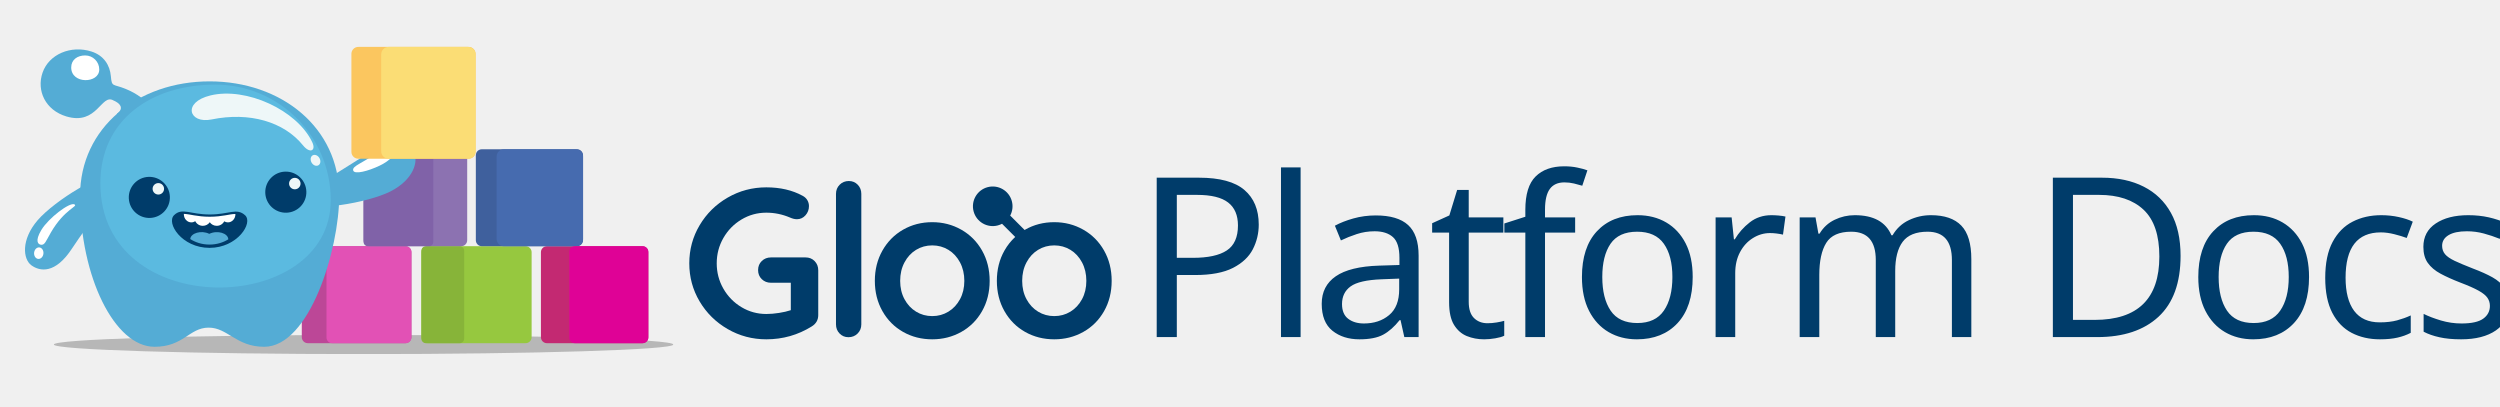
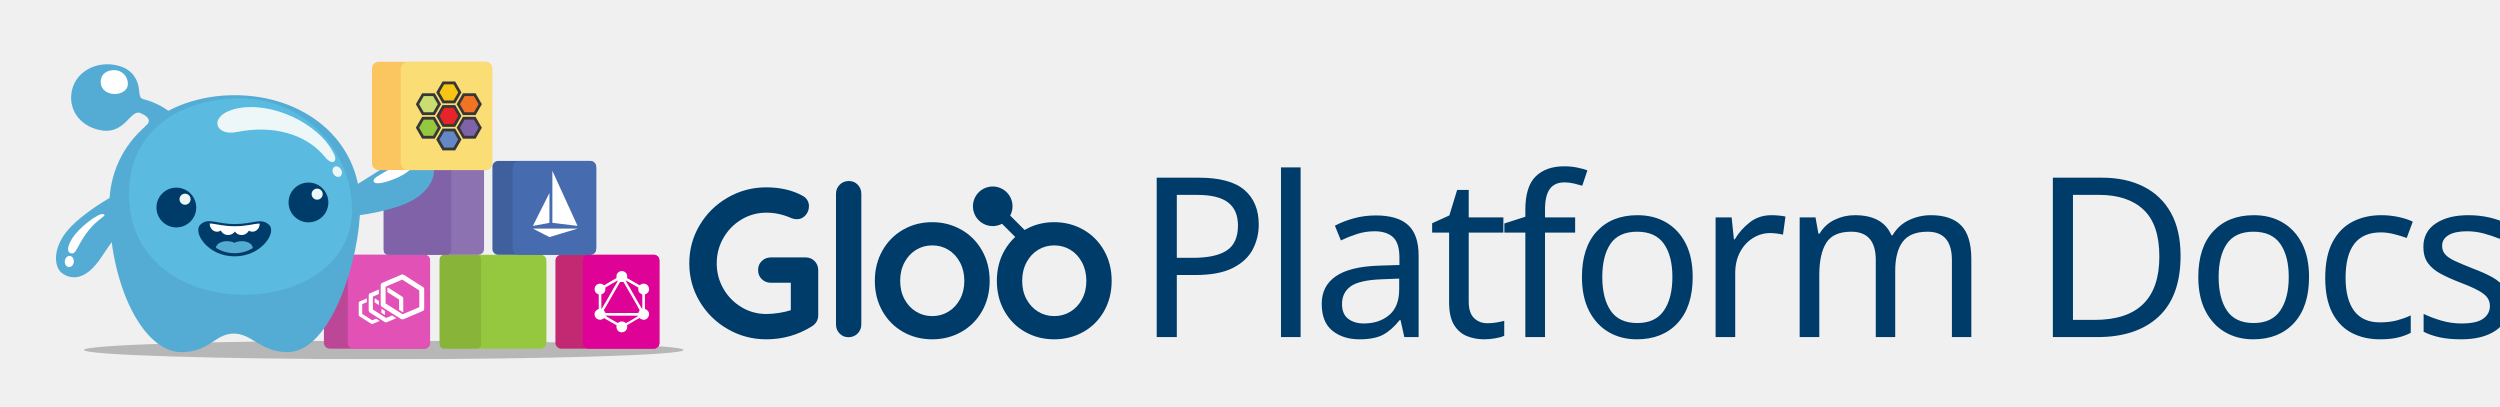
<svg xmlns="http://www.w3.org/2000/svg" version="1.1" id="svg856" xml:space="preserve" width="1075" height="175" viewBox="0 0 1075 175">
  <defs id="defs860">
    <rect x="97.859" y="261.774" width="1140.061" height="239.755" id="rect17518" />
    <clipPath clipPathUnits="userSpaceOnUse" id="clipPath870">
      <path d="M 0,1000 H 1000 V 0 H 0 Z" id="path868" />
    </clipPath>
    <clipPath clipPathUnits="userSpaceOnUse" id="clipPath926">
      <path d="m 340.982,334.92 h 333.55 v -10.287 h -333.55 z" id="path924" />
    </clipPath>
    <clipPath clipPathUnits="userSpaceOnUse" id="clipPath1102">
      <path d="m 208.182,657.107 h 199.811 v -6.162 H 208.182 Z" id="path1100" />
    </clipPath>
+     <clipPath clipPathUnits="userSpaceOnUse" id="clipPath1074">
+       <path d="m 203.515,288.475 h 193.427 v -5.966 H 203.515 Z" id="path1072" />
+     </clipPath>
  </defs>
  <g id="g862" transform="matrix(1.333333,0,0,-1.333333,0,1333.333)">
-     <g id="g18559" transform="translate(-89.90825,214.6789)">
-       <g id="g1048" transform="translate(349.7086,702.3022)">
-         <path d="m 0,0 h -11.164 c -1.18,0 -2.167,-0.386 -2.961,-1.157 -0.794,-0.772 -1.191,-1.747 -1.191,-2.927 0,-1.181 0.397,-2.156 1.191,-2.927 0.794,-0.772 1.781,-1.157 2.961,-1.157 h 6.399 v -8.849 c -1.089,-0.364 -2.36,-0.658 -3.812,-0.885 -1.453,-0.228 -2.814,-0.34 -4.084,-0.34 -2.905,0 -5.582,0.737 -8.032,2.212 -2.451,1.474 -4.39,3.46 -5.82,5.956 -1.429,2.495 -2.144,5.218 -2.144,8.168 0,2.949 0.715,5.672 2.144,8.168 1.43,2.496 3.369,4.481 5.82,5.956 2.45,1.474 5.127,2.213 8.032,2.213 2.631,0 5.173,-0.522 7.624,-1.566 0.816,-0.364 1.565,-0.544 2.246,-0.544 1.089,0 2.008,0.419 2.757,1.259 0.748,0.839 1.123,1.826 1.123,2.961 0,0.681 -0.17,1.315 -0.511,1.906 -0.34,0.589 -0.85,1.066 -1.531,1.429 -3.313,1.815 -7.215,2.723 -11.708,2.723 -4.493,0 -8.645,-1.101 -12.457,-3.301 -3.812,-2.202 -6.83,-5.173 -9.053,-8.917 -2.224,-3.744 -3.335,-7.84 -3.335,-12.287 0,-4.448 1.111,-8.543 3.335,-12.286 2.223,-3.744 5.241,-6.717 9.053,-8.917 3.812,-2.202 7.964,-3.302 12.457,-3.302 5.309,0 10.187,1.384 14.635,4.153 1.406,0.861 2.11,2.086 2.11,3.675 v 14.431 c 0,1.179 -0.386,2.166 -1.157,2.961 C 2.155,-0.397 1.179,0 0,0" style="fill:#003c6a;fill-opacity:1;fill-rule:evenodd;stroke:none" id="path1050" />
-       </g>
-       <g id="g1052" transform="translate(363.6671,726.9433)">
-         <path d="m 0,0 c -1.181,0 -2.167,-0.398 -2.961,-1.191 -0.794,-0.795 -1.191,-1.782 -1.191,-2.961 v -42.067 c 0,-1.18 0.385,-2.167 1.157,-2.961 0.771,-0.795 1.724,-1.191 2.859,-1.191 1.179,0 2.166,0.396 2.961,1.191 0.793,0.794 1.191,1.781 1.191,2.961 v 42.067 c 0,1.179 -0.386,2.166 -1.157,2.961 C 2.087,-0.398 1.134,0 0,0" style="fill:#003c6a;fill-opacity:1;fill-rule:evenodd;stroke:none" id="path1054" />
-       </g>
-       <g id="g1056" transform="translate(399.5103,688.8246)">
-         <path d="m 0,0 c -0.932,-1.725 -2.179,-3.063 -3.744,-4.016 -1.566,-0.953 -3.301,-1.429 -5.208,-1.429 -1.905,0 -3.641,0.476 -5.207,1.429 -1.565,0.953 -2.814,2.291 -3.743,4.016 -0.931,1.724 -1.396,3.698 -1.396,5.922 0,2.223 0.465,4.208 1.396,5.956 0.929,1.747 2.178,3.097 3.743,4.05 1.566,0.953 3.302,1.429 5.207,1.429 1.907,0 3.642,-0.476 5.208,-1.429 C -2.179,14.975 -0.932,13.625 0,11.878 0.929,10.13 1.396,8.145 1.396,5.922 1.396,3.698 0.929,1.724 0,0 m 0.408,22.429 c -2.837,1.61 -5.956,2.416 -9.36,2.416 -3.448,0 -6.58,-0.806 -9.393,-2.416 -2.814,-1.612 -5.037,-3.858 -6.671,-6.739 -1.633,-2.882 -2.45,-6.138 -2.45,-9.768 0,-3.631 0.817,-6.887 2.45,-9.768 1.634,-2.882 3.857,-5.117 6.671,-6.705 2.813,-1.589 5.945,-2.382 9.393,-2.382 3.404,0 6.523,0.793 9.36,2.382 2.835,1.588 5.071,3.823 6.705,6.705 1.633,2.881 2.45,6.137 2.45,9.768 0,3.63 -0.817,6.886 -2.45,9.768 -1.634,2.881 -3.87,5.127 -6.705,6.739" style="fill:#003c6a;fill-opacity:1;fill-rule:evenodd;stroke:none" id="path1058" />
-       </g>
-       <g id="g1060" transform="translate(438.859,688.8246)">
-         <path d="m 0,0 c -0.931,-1.725 -2.179,-3.063 -3.744,-4.016 -1.566,-0.953 -3.302,-1.429 -5.207,-1.429 -1.906,0 -3.642,0.476 -5.208,1.429 -1.566,0.953 -2.814,2.291 -3.743,4.016 -0.931,1.724 -1.396,3.698 -1.396,5.922 0,2.223 0.465,4.208 1.396,5.956 0.929,1.747 2.177,3.097 3.743,4.05 1.566,0.953 3.302,1.429 5.208,1.429 1.905,0 3.641,-0.476 5.207,-1.429 C -2.179,14.975 -0.931,13.625 0,11.878 0.929,10.13 1.396,8.145 1.396,5.922 1.396,3.698 0.929,1.724 0,0 m 0.408,22.429 c -2.837,1.61 -5.956,2.416 -9.359,2.416 -3.449,0 -6.581,-0.806 -9.394,-2.416 -0.057,-0.033 -0.111,-0.071 -0.169,-0.104 l -4.646,4.646 c 0.733,1.377 0.966,3.024 0.53,4.649 -0.912,3.405 -4.412,5.426 -7.817,4.514 -3.406,-0.913 -5.427,-4.413 -4.514,-7.818 0.912,-3.405 4.412,-5.426 7.817,-4.514 0.478,0.128 0.928,0.307 1.347,0.529 l 4.251,-4.251 c -1.355,-1.249 -2.516,-2.708 -3.47,-4.39 -1.633,-2.882 -2.45,-6.138 -2.45,-9.768 0,-3.631 0.817,-6.887 2.45,-9.768 1.634,-2.882 3.857,-5.117 6.671,-6.705 2.813,-1.589 5.945,-2.382 9.394,-2.382 3.403,0 6.522,0.793 9.359,2.382 2.835,1.588 5.071,3.823 6.705,6.705 1.633,2.881 2.45,6.137 2.45,9.768 0,3.63 -0.817,6.886 -2.45,9.768 -1.634,2.881 -3.87,5.127 -6.705,6.739" style="fill:#003c6a;fill-opacity:1;fill-rule:evenodd;stroke:none" id="path1062" />
-       </g>
-       <g id="g1096" transform="translate(-100.9174,20.18349)">
-         <g id="g1098" />
-         <g id="g1110">
-           <g clip-path="url(#clipPath1102)" opacity="0.24" id="g1108">
-             <g transform="translate(308.0874,657.1069)" id="g1106">
-               <path d="m 0,0 c 55.176,0 99.906,-1.379 99.906,-3.081 0,-1.701 -44.73,-3.081 -99.906,-3.081 -55.177,0 -99.906,1.38 -99.906,3.081 C -99.906,-1.379 -55.177,0 0,0" style="fill:#000000;fill-opacity:1;fill-rule:evenodd;stroke:none" id="path1104" />
-             </g>
-           </g>
-         </g>
-       </g>
-       <g id="g1112" transform="translate(297.068,705.9149)">
-         <path d="m 0,0 h -30.786 c -1.06,0 -1.927,-0.867 -1.927,-1.927 v -27.416 c 0,-1.06 0.867,-1.927 1.927,-1.927 H 0 c 1.06,0 1.927,0.867 1.927,1.927 V -1.927 C 1.927,-0.867 1.06,0 0,0" style="fill:#c32972;fill-opacity:1;fill-rule:evenodd;stroke:none" id="path1114" />
-       </g>
-       <g id="g1116" transform="translate(259.4298,705.9149)">
-         <path d="m 0,0 h -31.7 c -1.06,0 -1.927,-0.867 -1.927,-1.927 v -27.416 c 0,-1.06 0.867,-1.927 1.927,-1.927 H 0 c 1.06,0 1.927,0.867 1.927,1.927 V -1.927 C 1.927,-0.867 1.06,0 0,0" style="fill:#96c83f;fill-opacity:1;fill-rule:evenodd;stroke:none" id="path1118" />
-       </g>
-       <g id="g1120" transform="translate(220.6627,705.9149)">
-         <path d="m 0,0 h -31.499 c -1.06,0 -1.927,-0.867 -1.927,-1.927 v -27.416 c 0,-1.06 0.867,-1.927 1.927,-1.927 H 0 c 1.06,0 1.927,0.867 1.927,1.927 V -1.927 C 1.927,-0.867 1.06,0 0,0" style="fill:#bc4797;fill-opacity:1;fill-rule:evenodd;stroke:none" id="path1122" />
-       </g>
-       <g id="g1124" transform="translate(276.0147,737.1855)">
-         <path d="m 0,0 h -30.722 c -1.06,0 -1.927,-0.867 -1.927,-1.927 v -27.416 c 0,-1.06 0.867,-1.928 1.927,-1.928 H 0 c 1.06,0 1.927,0.868 1.927,1.928 V -1.927 C 1.927,-0.867 1.06,0 0,0" style="fill:#3f609d;fill-opacity:1;fill-rule:evenodd;stroke:none" id="path1126" />
-       </g>
-       <g id="g1128" transform="translate(220.7828,705.9149)">
-         <path d="m 0,0 h -23.767 c -0.994,0 -1.807,-0.812 -1.807,-1.807 v -27.656 c 0,-0.994 0.813,-1.807 1.807,-1.807 H 0 c 0.994,0 1.807,0.813 1.807,1.807 V -1.807 C 1.807,-0.812 0.994,0 0,0" style="fill:#e251b5;fill-opacity:1;fill-rule:evenodd;stroke:none" id="path1130" />
-       </g>
-       <g id="g1132" transform="translate(238.148,705.9149)">
-         <path d="m 0,0 h -10.89 c -0.8,0 -1.456,-0.655 -1.456,-1.456 v -28.358 c 0,-0.801 0.656,-1.456 1.456,-1.456 H 0 c 0.801,0 1.456,0.655 1.456,1.456 V -1.456 C 1.456,-0.655 0.801,0 0,0" style="fill:#87b439;fill-opacity:1;fill-rule:evenodd;stroke:none" id="path1134" />
-       </g>
-       <g id="g1136" transform="translate(275.6217,737.1855)">
-         <path d="m 0,0 h -23.224 c -1.276,0 -2.32,-1.044 -2.32,-2.32 v -26.63 c 0,-1.276 1.044,-2.321 2.32,-2.321 H 0 c 1.276,0 2.32,1.045 2.32,2.321 V -2.32 C 2.32,-1.044 1.276,0 0,0" style="fill:#466baf;fill-opacity:1;fill-rule:evenodd;stroke:none" id="path1138" />
-       </g>
-       <g id="g1140" transform="translate(238.6534,737.1855)">
-         <path d="m 0,0 h -29.571 c -1.06,0 -1.927,-0.867 -1.927,-1.927 v -27.416 c 0,-1.06 0.867,-1.928 1.927,-1.928 H 0 c 1.06,0 1.927,0.868 1.927,1.928 V -1.927 C 1.927,-0.867 1.06,0 0,0" style="fill:#8c72b1;fill-opacity:1;fill-rule:evenodd;stroke:none" id="path1142" />
-       </g>
-       <g id="g1144" transform="translate(228.2579,737.1855)">
-         <path d="m 0,0 h -19.716 c -0.763,0 -1.386,-0.624 -1.386,-1.386 v -28.498 c 0,-0.762 0.623,-1.387 1.386,-1.387 H 0 c 0.762,0 1.386,0.625 1.386,1.387 V -1.386 C 1.386,-0.624 0.762,0 0,0" style="fill:#8062a8;fill-opacity:1;fill-rule:evenodd;stroke:none" id="path1146" />
-       </g>
-       <g id="g1148" transform="translate(297.1934,705.9149)">
-         <path d="m 0,0 h -21.905 c -0.991,0 -1.802,-0.81 -1.802,-1.801 v -27.667 c 0,-0.991 0.811,-1.802 1.802,-1.802 H 0 c 0.991,0 1.802,0.811 1.802,1.802 V -1.801 C 1.802,-0.81 0.991,0 0,0" style="fill:#df0296;fill-opacity:1;fill-rule:evenodd;stroke:none" id="path1150" />
-       </g>
-       <g id="g1152" transform="translate(130.5225,756.6103)">
-         <path d="m 0,0 c 3.66,-1.522 6.044,-3.377 9,-6.456 l -4.068,-3.09 c -1.081,1.126 -8.9,0.712 -7.741,1.616 2.314,1.805 0.862,3.383 -1.23,4.252 -3.946,2.305 -5.172,-8.174 -15.196,-5.155 -6.703,2.018 -9.69,8.276 -7.64,14.154 2.05,5.878 9.115,8.908 15.782,6.769 3.999,-1.284 5.944,-4.468 6.236,-7.995 C -4.557,0.482 -4.198,1.746 0,0" style="fill:#54acd5;fill-opacity:1;fill-rule:evenodd;stroke:none" id="path1154" />
-       </g>
-       <g id="g1156" transform="translate(126.0138,727.7758)">
-         <path d="m 0,0 c 2.258,-2.869 -7.395,-14.161 -12.847,-22.543 -5.451,-8.383 -10.403,-7.452 -13.13,-5.477 -2.728,1.976 -3.408,8.258 2.047,14.581 C -18.474,-7.117 -2.257,2.87 0,0" style="fill:#54acd5;fill-opacity:1;fill-rule:evenodd;stroke:none" id="path1158" />
-       </g>
-       <g id="g1160" transform="translate(188.5748,720.2851)">
-         <path d="M 0,0 C -0.992,3.513 12.237,10.271 20.474,15.94 28.71,21.61 32.932,18.861 34.7,15.995 36.468,13.128 34.701,7.061 27.247,3.297 19.792,-0.467 0.993,-3.514 0,0" style="fill:#54acd5;fill-opacity:1;fill-rule:evenodd;stroke:none" id="path1162" />
-       </g>
-       <g id="g1164" transform="translate(139.7379,673.4818)">
-         <path d="M 0,0 C 9.396,0 11.184,6.127 17.396,6.177 23.608,6.226 26.306,0 35.37,0 c 14.653,0 24.192,31.463 24.192,48.685 0,22.064 -18.709,36.913 -41.787,36.913 -23.078,0 -41.787,-14.849 -41.787,-36.913 C -24.012,22.574 -12.862,0 0,0" style="fill:#54acd5;fill-opacity:1;fill-rule:evenodd;stroke:none" id="path1166" />
-       </g>
-       <g id="g1168" transform="translate(159.3111,758.0297)">
-         <path d="m 0,0 c 20.58,0 37.264,-16.684 37.264,-37.264 0,-37.487 -74.295,-39.388 -74.295,5.41 C -37.031,-11.274 -20.581,0 0,0" style="fill:#5bbae0;fill-opacity:1;fill-rule:evenodd;stroke:none" id="path1170" />
-       </g>
-       <g id="g1172" transform="translate(203.8043,730.3749)">
-         <path d="M 0,0 C -0.357,1.475 3.204,2.352 6.977,5.325 10.75,8.297 13.239,8.387 13.596,6.912 13.954,5.437 12.037,3.191 8.507,1.508 4.977,-0.174 0.357,-1.474 0,0" style="fill:#ffffff;fill-opacity:1;fill-rule:evenodd;stroke:none" id="path1174" />
-       </g>
-       <g id="g1176" transform="translate(113.8883,719.4184)">
-         <path d="m 0,0 c 1.397,-0.664 -3.148,-1.438 -7.586,-9.1 -1.584,-2.735 -1.964,-4.245 -3.354,-3.898 -0.597,0.149 -1.964,0.974 0.315,4.762 C -8.347,-4.449 -1.546,0.734 0,0 m -10.788,-14.055 c 0.745,-0.429 1.038,-1.533 0.658,-2.466 -0.381,-0.932 -1.293,-1.339 -2.037,-0.91 -0.744,0.43 -1.038,1.534 -0.657,2.466 0.381,0.932 1.293,1.34 2.036,0.91" style="fill:#ffffff;fill-opacity:1;fill-rule:evenodd;stroke:none" id="path1178" />
-       </g>
-       <g id="g1180" transform="translate(157.5396,716.1518)">
-         <path d="m 0,0 c 6.319,0 8.645,2.221 11.388,-0.229 2.743,-2.45 -2.459,-10.537 -11.443,-10.537 -8.985,0 -14.029,8.003 -11.443,10.537 C -8.912,2.305 -6.32,0 0,0" style="fill:#003c6a;fill-opacity:1;fill-rule:evenodd;stroke:none" id="path1182" />
-       </g>
-       <g id="g1184" transform="translate(163.5367,708.1366)">
-         <path d="m 0,0 c -1.625,-1.002 -3.684,-1.691 -6.067,-1.691 -2.467,0 -4.573,0.73 -6.208,1.782 0.138,1.917 3.567,2.949 6.135,1.68 C -3.445,3.04 -0.057,1.959 0,0" style="fill:#54acd5;fill-opacity:1;fill-rule:evenodd;stroke:none" id="path1186" />
-       </g>
-       <g id="g1188" transform="translate(157.5372,715.4232)">
-         <path d="M 0,0 C 4.138,0 6.416,0.894 8.288,0.891 8.289,0.859 8.29,0.827 8.29,0.794 8.29,-0.649 7.207,-1.82 5.87,-1.82 c -0.433,0 -0.838,0.123 -1.189,0.338 -0.442,-0.859 -1.357,-1.449 -2.415,-1.449 -0.934,0 -1.757,0.461 -2.241,1.16 -0.484,-0.699 -1.307,-1.16 -2.241,-1.16 -1.077,0 -2.006,0.612 -2.438,1.496 -0.368,-0.244 -0.802,-0.385 -1.265,-0.385 -1.336,0 -2.419,1.171 -2.419,2.614 0,0.042 10e-4,0.084 0.003,0.126 C -6.464,0.88 -4.138,0 0,0" style="fill:#ffffff;fill-opacity:1;fill-rule:evenodd;stroke:none" id="path1190" />
-       </g>
-       <g id="g1192" transform="translate(158.1275,746.7948)">
-         <path d="m 0,0 c -7.28,-1.492 -9.543,5.531 -0.337,7.753 11.532,2.784 27.904,-4.733 32.816,-15.084 1.308,-2.756 -0.738,-3.79 -2.97,-1.027 C 23.327,-0.71 12.214,2.503 0,0 m 33.002,-11.438 c 0.815,0.139 1.714,-0.53 2.008,-1.492 0.294,-0.962 -0.129,-1.854 -0.944,-1.993 -0.814,-0.138 -1.712,0.529 -2.007,1.492 -0.293,0.962 0.129,1.854 0.943,1.993" style="fill:#eef7f8;fill-opacity:1;fill-rule:evenodd;stroke:none" id="path1194" />
-       </g>
-       <g id="g1196" transform="translate(181.8292,729.9706)">
-         <path d="m 0,0 c 3.658,0.141 6.737,-2.711 6.877,-6.369 0.141,-3.657 -2.71,-6.736 -6.369,-6.877 -3.657,-0.14 -6.736,2.711 -6.877,6.369 C -6.509,-3.219 -3.658,-0.14 0,0" style="fill:#003c6a;fill-opacity:1;fill-rule:evenodd;stroke:none" id="path1198" />
-       </g>
-       <g id="g1200" transform="translate(184.9127,727.9638)">
-         <path d="m 0,0 c 1.02,0.039 1.879,-0.756 1.918,-1.776 0.04,-1.021 -0.756,-1.88 -1.776,-1.919 -1.02,-0.039 -1.879,0.756 -1.918,1.777 C -1.816,-0.898 -1.021,-0.039 0,0" style="fill:#eef7f8;fill-opacity:1;fill-rule:evenodd;stroke:none" id="path1202" />
-       </g>
-       <g id="g1204" transform="translate(137.816,728.2816)">
-         <path d="m 0,0 c 3.658,0.141 6.737,-2.711 6.877,-6.369 0.14,-3.657 -2.711,-6.736 -6.369,-6.877 -3.658,-0.14 -6.737,2.711 -6.877,6.369 C -6.509,-3.219 -3.658,-0.14 0,0" style="fill:#003c6a;fill-opacity:1;fill-rule:evenodd;stroke:none" id="path1206" />
-       </g>
-       <g id="g1208" transform="translate(140.899,726.2743)">
-         <path d="m 0,0 c 1.021,0.039 1.879,-0.756 1.918,-1.776 0.04,-1.02 -0.756,-1.879 -1.776,-1.918 -1.02,-0.04 -1.879,0.756 -1.918,1.776 C -1.815,-0.898 -1.02,-0.039 0,0" style="fill:#eef7f8;fill-opacity:1;fill-rule:evenodd;stroke:none" id="path1210" />
-       </g>
-       <g id="g1212" transform="translate(117.3819,767.4428)">
-         <path d="M 0,0 C 2.507,0 4.539,-2.032 4.539,-4.539 4.539,-9.105 -4.51,-9.336 -4.51,-3.88 -4.51,-1.374 -2.506,0 0,0" style="fill:#ffffff;fill-opacity:1;fill-rule:evenodd;stroke:none" id="path1214" />
-       </g>
-       <g id="g1216" transform="translate(205.4615,770.1967)">
-         <path d="m 0,0 h 35.604 c 1.223,0 2.223,-1 2.223,-2.223 v -31.62 c 0,-1.223 -1,-2.223 -2.223,-2.223 H 0 c -1.223,0 -2.223,1 -2.223,2.223 v 31.62 C -2.223,-1 -1.223,0 0,0" style="fill:#fbc65f;fill-opacity:1;fill-rule:evenodd;stroke:none" id="path1218" />
-       </g>
-       <g id="g1220" transform="translate(215.2428,770.1967)">
-         <path d="m 0,0 h 25.646 c 1.32,0 2.399,-1.08 2.399,-2.399 v -31.268 c 0,-1.32 -1.079,-2.399 -2.399,-2.399 H 0 c -1.32,0 -2.399,1.079 -2.399,2.399 V -2.399 C -2.399,-1.08 -1.32,0 0,0" style="fill:#fbdd75;fill-opacity:1;fill-rule:evenodd;stroke:none" id="path1222" />
-       </g>
+     <g id="g1048" transform="translate(259.8003,916.9811)">
+       <path d="m 0,0 h -11.164 c -1.18,0 -2.167,-0.386 -2.961,-1.157 -0.794,-0.772 -1.191,-1.747 -1.191,-2.927 0,-1.181 0.397,-2.156 1.191,-2.927 0.794,-0.772 1.781,-1.157 2.961,-1.157 h 6.399 v -8.849 c -1.089,-0.364 -2.36,-0.658 -3.812,-0.885 -1.453,-0.228 -2.814,-0.34 -4.084,-0.34 -2.905,0 -5.582,0.737 -8.032,2.212 -2.451,1.474 -4.39,3.46 -5.82,5.956 -1.429,2.495 -2.144,5.218 -2.144,8.168 0,2.949 0.715,5.672 2.144,8.168 1.43,2.496 3.369,4.481 5.82,5.956 2.45,1.474 5.127,2.213 8.032,2.213 2.631,0 5.173,-0.522 7.624,-1.566 0.816,-0.364 1.565,-0.544 2.246,-0.544 1.089,0 2.008,0.419 2.757,1.259 0.748,0.839 1.123,1.826 1.123,2.961 0,0.681 -0.17,1.315 -0.511,1.906 -0.34,0.589 -0.85,1.066 -1.531,1.429 -3.313,1.815 -7.215,2.723 -11.708,2.723 -4.493,0 -8.645,-1.101 -12.457,-3.301 -3.812,-2.202 -6.83,-5.173 -9.053,-8.917 -2.224,-3.744 -3.335,-7.84 -3.335,-12.287 0,-4.448 1.111,-8.543 3.335,-12.286 2.223,-3.744 5.241,-6.717 9.053,-8.917 3.812,-2.202 7.964,-3.302 12.457,-3.302 5.309,0 10.187,1.384 14.635,4.153 1.406,0.861 2.11,2.086 2.11,3.675 v 14.431 c 0,1.179 -0.386,2.166 -1.157,2.961 C 2.155,-0.397 1.179,0 0,0" style="fill:#003c6a;fill-opacity:1;fill-rule:evenodd;stroke:none" id="path1050" />
+     </g>
+     <g id="g1052" transform="translate(273.7588,941.6222)">
+       <path d="m 0,0 c -1.181,0 -2.167,-0.398 -2.961,-1.191 -0.794,-0.795 -1.191,-1.782 -1.191,-2.961 v -42.067 c 0,-1.18 0.385,-2.167 1.157,-2.961 0.771,-0.795 1.724,-1.191 2.859,-1.191 1.179,0 2.166,0.396 2.961,1.191 0.793,0.794 1.191,1.781 1.191,2.961 v 42.067 c 0,1.179 -0.386,2.166 -1.157,2.961 C 2.087,-0.398 1.134,0 0,0" style="fill:#003c6a;fill-opacity:1;fill-rule:evenodd;stroke:none" id="path1054" />
+     </g>
+     <g id="g1056" transform="translate(309.602,903.5035)">
+       <path d="m 0,0 c -0.932,-1.725 -2.179,-3.063 -3.744,-4.016 -1.566,-0.953 -3.301,-1.429 -5.208,-1.429 -1.905,0 -3.641,0.476 -5.207,1.429 -1.565,0.953 -2.814,2.291 -3.743,4.016 -0.931,1.724 -1.396,3.698 -1.396,5.922 0,2.223 0.465,4.208 1.396,5.956 0.929,1.747 2.178,3.097 3.743,4.05 1.566,0.953 3.302,1.429 5.207,1.429 1.907,0 3.642,-0.476 5.208,-1.429 C -2.179,14.975 -0.932,13.625 0,11.878 0.929,10.13 1.396,8.145 1.396,5.922 1.396,3.698 0.929,1.724 0,0 m 0.408,22.429 c -2.837,1.61 -5.956,2.416 -9.36,2.416 -3.448,0 -6.58,-0.806 -9.393,-2.416 -2.814,-1.612 -5.037,-3.858 -6.671,-6.739 -1.633,-2.882 -2.45,-6.138 -2.45,-9.768 0,-3.631 0.817,-6.887 2.45,-9.768 1.634,-2.882 3.857,-5.117 6.671,-6.705 2.813,-1.589 5.945,-2.382 9.393,-2.382 3.404,0 6.523,0.793 9.36,2.382 2.835,1.588 5.071,3.823 6.705,6.705 1.633,2.881 2.45,6.137 2.45,9.768 0,3.63 -0.817,6.886 -2.45,9.768 -1.634,2.881 -3.87,5.127 -6.705,6.739" style="fill:#003c6a;fill-opacity:1;fill-rule:evenodd;stroke:none" id="path1058" />
+     </g>
+     <g id="g1060" transform="translate(348.9507,903.5035)">
+       <path d="m 0,0 c -0.931,-1.725 -2.179,-3.063 -3.744,-4.016 -1.566,-0.953 -3.302,-1.429 -5.207,-1.429 -1.906,0 -3.642,0.476 -5.208,1.429 -1.566,0.953 -2.814,2.291 -3.743,4.016 -0.931,1.724 -1.396,3.698 -1.396,5.922 0,2.223 0.465,4.208 1.396,5.956 0.929,1.747 2.177,3.097 3.743,4.05 1.566,0.953 3.302,1.429 5.208,1.429 1.905,0 3.641,-0.476 5.207,-1.429 C -2.179,14.975 -0.931,13.625 0,11.878 0.929,10.13 1.396,8.145 1.396,5.922 1.396,3.698 0.929,1.724 0,0 m 0.408,22.429 c -2.837,1.61 -5.956,2.416 -9.359,2.416 -3.449,0 -6.581,-0.806 -9.394,-2.416 -0.057,-0.033 -0.111,-0.071 -0.169,-0.104 l -4.646,4.646 c 0.733,1.377 0.966,3.024 0.53,4.649 -0.912,3.405 -4.412,5.426 -7.817,4.514 -3.406,-0.913 -5.427,-4.413 -4.514,-7.818 0.912,-3.405 4.412,-5.426 7.817,-4.514 0.478,0.128 0.928,0.307 1.347,0.529 l 4.251,-4.251 c -1.355,-1.249 -2.516,-2.708 -3.47,-4.39 -1.633,-2.882 -2.45,-6.138 -2.45,-9.768 0,-3.631 0.817,-6.887 2.45,-9.768 1.634,-2.882 3.857,-5.117 6.671,-6.705 2.813,-1.589 5.945,-2.382 9.394,-2.382 3.403,0 6.522,0.793 9.359,2.382 2.835,1.588 5.071,3.823 6.705,6.705 1.633,2.881 2.45,6.137 2.45,9.768 0,3.63 -0.817,6.886 -2.45,9.768 -1.634,2.881 -3.87,5.127 -6.705,6.739" style="fill:#003c6a;fill-opacity:1;fill-rule:evenodd;stroke:none" id="path1062" />
    </g>
    <text xml:space="preserve" style="font-style:normal;font-weight:normal;font-size:72px;line-height:1.25;font-family:sans-serif;letter-spacing:-2.625px;fill:#003c6a;fill-opacity:1;stroke:none;stroke-width:0.75" x="366.055" y="-891.291" id="text1592" transform="scale(1,-1)">
      <tspan id="tspan1590" style="font-style:normal;font-variant:normal;font-weight:normal;font-stretch:normal;font-size:72px;font-family:Quicksand;-inkscape-font-specification:Quicksand;fill:#003c6a;fill-opacity:1;stroke-width:0.75" x="366.055" y="-891.291">Platform Docs</tspan>
    </text>
    <text xml:space="preserve" transform="matrix(0.75,0,0,-0.75,0,1000)" id="text17516" style="font-style:normal;font-weight:normal;font-size:40px;line-height:1.25;font-family:sans-serif;white-space:pre;shape-inside:url(#rect17518);fill:#000000;fill-opacity:1;stroke:none" />
+     <g id="g1068" transform="translate(-176.4636,601.65)">
+       <g id="g1070" />
+       <g id="g1082">
+         <g clip-path="url(#clipPath1074)" opacity="0.24" id="g1080">
+           <g transform="translate(300.228,288.4746)" id="g1078">
+             <path d="m 0,0 c 53.414,0 96.714,-1.336 96.714,-2.983 0,-1.647 -43.3,-2.983 -96.714,-2.983 -53.414,0 -96.713,1.336 -96.713,2.983 C -96.713,-1.336 -53.414,0 0,0" style="fill:#000000;fill-opacity:1;fill-rule:evenodd;stroke:none" id="path1076" />
+           </g>
+         </g>
+       </g>
+     </g>
+     <g id="g1084" transform="translate(210.7893,917.8337)">
+       <path d="m 0,0 h -29.802 c -1.026,0 -1.865,-0.839 -1.865,-1.865 v -26.539 c 0,-1.027 0.839,-1.867 1.865,-1.867 H 0 c 1.027,0 1.866,0.84 1.866,1.867 V -1.865 C 1.866,-0.839 1.027,0 0,0" style="fill:#c32972;fill-opacity:1;fill-rule:evenodd;stroke:none" id="path1086" />
+     </g>
+     <g id="g1088" transform="translate(174.3543,917.8337)">
+       <path d="m 0,0 h -30.687 c -1.026,0 -1.866,-0.839 -1.866,-1.865 v -26.539 c 0,-1.027 0.84,-1.867 1.866,-1.867 H 0 c 1.026,0 1.865,0.84 1.865,1.867 V -1.865 C 1.865,-0.839 1.026,0 0,0" style="fill:#96c83f;fill-opacity:1;fill-rule:evenodd;stroke:none" id="path1090" />
+     </g>
+     <g id="g1092" transform="translate(136.826,917.8337)">
+       <path d="m 0,0 h -30.492 c -1.027,0 -1.866,-0.839 -1.866,-1.865 v -26.539 c 0,-1.027 0.839,-1.867 1.866,-1.867 H 0 c 1.026,0 1.866,0.84 1.866,1.867 V -1.865 C 1.866,-0.839 1.026,0 0,0" style="fill:#bc4797;fill-opacity:1;fill-rule:evenodd;stroke:none" id="path1094" />
+     </g>
+     <g id="g1096" transform="translate(190.4094,948.1051)">
+       <path d="m 0,0 h -29.74 c -1.027,0 -1.866,-0.84 -1.866,-1.865 v -26.54 c 0,-1.027 0.839,-1.866 1.866,-1.866 H 0 c 1.026,0 1.866,0.839 1.866,1.866 v 26.54 C 1.866,-0.84 1.026,0 0,0" style="fill:#3f609d;fill-opacity:1;fill-rule:evenodd;stroke:none" id="path1098" />
+     </g>
+     <g id="g1100" transform="translate(136.9426,917.8337)">
+       <path d="m 0,0 h -23.008 c -0.963,0 -1.75,-0.786 -1.75,-1.749 v -26.772 c 0,-0.962 0.787,-1.75 1.75,-1.75 H 0 c 0.962,0 1.749,0.788 1.749,1.75 V -1.749 C 1.749,-0.786 0.962,0 0,0" style="fill:#e251b5;fill-opacity:1;fill-rule:evenodd;stroke:none" id="path1102" />
+     </g>
+     <g id="g1104" transform="translate(153.7522,917.8337)">
+       <path d="m 0,0 h -10.542 c -0.775,0 -1.409,-0.634 -1.409,-1.409 v -27.452 c 0,-0.776 0.634,-1.41 1.409,-1.41 H 0 c 0.775,0 1.409,0.634 1.409,1.41 V -1.409 C 1.409,-0.634 0.775,0 0,0" style="fill:#87b439;fill-opacity:1;fill-rule:evenodd;stroke:none" id="path1106" />
+     </g>
+     <g id="g1108" transform="translate(190.0286,948.1051)">
+       <path d="m 0,0 h -22.481 c -1.236,0 -2.247,-1.011 -2.247,-2.246 v -25.778 c 0,-1.236 1.011,-2.247 2.247,-2.247 H 0 c 1.236,0 2.247,1.011 2.247,2.247 V -2.246 C 2.247,-1.011 1.236,0 0,0" style="fill:#466baf;fill-opacity:1;fill-rule:evenodd;stroke:none" id="path1110" />
+     </g>
+     <g id="g1112" transform="translate(154.242,948.1051)">
+       <path d="m 0,0 h -28.626 c -1.026,0 -1.866,-0.84 -1.866,-1.865 v -26.54 c 0,-1.027 0.84,-1.866 1.866,-1.866 H 0 c 1.026,0 1.866,0.839 1.866,1.866 v 26.54 C 1.866,-0.84 1.026,0 0,0" style="fill:#8c72b1;fill-opacity:1;fill-rule:evenodd;stroke:none" id="path1114" />
+     </g>
+     <g id="g1116" transform="translate(144.1785,948.1051)">
+       <path d="m 0,0 h -19.086 c -0.739,0 -1.342,-0.604 -1.342,-1.342 v -27.587 c 0,-0.738 0.603,-1.342 1.342,-1.342 H 0 c 0.738,0 1.342,0.604 1.342,1.342 V -1.342 C 1.342,-0.604 0.738,0 0,0" style="fill:#8062a8;fill-opacity:1;fill-rule:evenodd;stroke:none" id="path1118" />
+     </g>
+     <g id="g1120" transform="translate(210.9114,917.8337)">
+       <path d="m 0,0 h -21.205 c -0.96,0 -1.744,-0.784 -1.744,-1.743 v -26.783 c 0,-0.959 0.784,-1.745 1.744,-1.745 H 0 c 0.959,0 1.744,0.786 1.744,1.745 V -1.743 C 1.744,-0.784 0.959,0 0,0" style="fill:#df0296;fill-opacity:1;fill-rule:evenodd;stroke:none" id="path1122" />
+     </g>
+     <g id="g1124" transform="translate(49.56622,966.9089)">
+       <path d="M 0,0 C 3.543,-1.473 5.851,-3.27 8.712,-6.248 L 4.774,-9.24 c -1.046,1.089 -8.615,0.688 -7.493,1.564 2.24,1.747 0.834,3.275 -1.191,4.116 -3.82,2.232 -5.007,-7.913 -14.711,-4.991 -6.489,1.954 -9.379,8.012 -7.396,13.702 1.985,5.691 8.825,8.624 15.278,6.553 3.871,-1.243 5.754,-4.325 6.037,-7.74 C -4.412,0.468 -4.064,1.69 0,0" style="fill:#54acd5;fill-opacity:1;fill-rule:evenodd;stroke:none" id="path1126" />
+     </g>
+     <g id="g1128" transform="translate(45.20192,938.9958)">
+       <path d="m 0,0 c 2.185,-2.777 -7.159,-13.708 -12.437,-21.822 -5.277,-8.115 -10.07,-7.214 -12.71,-5.302 -2.641,1.912 -3.3,7.994 1.981,14.115 C -17.884,-6.889 -2.186,2.778 0,0" style="fill:#54acd5;fill-opacity:1;fill-rule:evenodd;stroke:none" id="path1130" />
+     </g>
+     <g id="g1132" transform="translate(105.7635,931.7447)">
+       <path d="m 0,0 c -0.96,3.401 11.846,9.942 19.819,15.431 7.973,5.489 12.06,2.827 13.772,0.052 C 35.303,12.709 33.592,6.836 26.376,3.191 19.16,-0.452 0.961,-3.401 0,0" style="fill:#54acd5;fill-opacity:1;fill-rule:evenodd;stroke:none" id="path1134" />
+     </g>
+     <g id="g1136" transform="translate(58.48712,886.4371)">
+       <path d="M 0,0 C 9.096,0 10.826,5.932 16.84,5.979 22.854,6.027 25.466,0 34.24,0 c 14.185,0 23.418,30.458 23.418,47.129 0,21.358 -18.111,35.734 -40.451,35.734 -22.341,0 -40.452,-14.376 -40.452,-35.734 C -23.245,21.853 -12.451,0 0,0" style="fill:#54acd5;fill-opacity:1;fill-rule:evenodd;stroke:none" id="path1138" />
+     </g>
+     <g id="g1140" transform="translate(77.43482,968.2829)">
+       <path d="m 0,0 c 19.923,0 36.073,-16.15 36.073,-36.073 0,-36.289 -71.921,-38.129 -71.921,5.237 C -35.848,-10.913 -19.923,0 0,0" style="fill:#5bbae0;fill-opacity:1;fill-rule:evenodd;stroke:none" id="path1142" />
+     </g>
+     <g id="g1144" transform="translate(120.5066,941.5123)">
+       <path d="m 0,0 c -0.346,1.428 3.101,2.276 6.753,5.154 3.652,2.878 6.063,2.964 6.409,1.537 C 13.507,5.264 11.652,3.089 8.234,1.46 4.817,-0.169 0.346,-1.427 0,0" style="fill:#ffffff;fill-opacity:1;fill-rule:evenodd;stroke:none" id="path1146" />
+     </g>
+     <g id="g1148" transform="translate(33.46362,930.9059)">
+       <path d="m 0,0 c 1.353,-0.643 -3.048,-1.393 -7.344,-8.81 -1.534,-2.647 -1.901,-4.108 -3.247,-3.773 -0.577,0.145 -1.901,0.943 0.305,4.61 C -8.08,-4.307 -1.498,0.711 0,0 m -10.443,-13.605 c 0.72,-0.416 1.005,-1.485 0.636,-2.387 -0.369,-0.904 -1.252,-1.298 -1.971,-0.882 -0.721,0.416 -1.005,1.484 -0.636,2.387 0.369,0.902 1.251,1.297 1.971,0.882" style="fill:#ffffff;fill-opacity:1;fill-rule:evenodd;stroke:none" id="path1150" />
+     </g>
+     <g id="g1152" transform="translate(75.72002,927.7437)">
+       <path d="m 0,0 c 6.118,0 8.368,2.15 11.024,-0.222 2.655,-2.372 -2.38,-10.2 -11.078,-10.2 -8.696,0 -13.581,7.747 -11.077,10.2 C -8.627,2.231 -6.118,0 0,0" style="fill:#003c6a;fill-opacity:1;fill-rule:evenodd;stroke:none" id="path1154" />
+     </g>
+     <g id="g1156" transform="translate(81.52572,919.9851)">
+       <path d="m 0,0 c -1.573,-0.971 -3.567,-1.638 -5.874,-1.638 -2.387,0 -4.426,0.707 -6.009,1.726 0.133,1.855 3.453,2.854 5.939,1.625 C -3.335,2.942 -0.056,1.896 0,0" style="fill:#54acd5;fill-opacity:1;fill-rule:evenodd;stroke:none" id="path1158" />
+     </g>
+     <g id="g1160" transform="translate(75.71762,927.0388)">
+       <path d="M 0,0 C 4.005,0 6.21,0.864 8.023,0.861 8.024,0.831 8.024,0.8 8.024,0.769 c 0,-1.398 -1.048,-2.532 -2.341,-2.532 -0.419,0 -0.812,0.119 -1.152,0.327 -0.428,-0.831 -1.314,-1.402 -2.337,-1.402 -0.905,0 -1.701,0.446 -2.17,1.123 -0.468,-0.677 -1.265,-1.123 -2.17,-1.123 -1.042,0 -1.941,0.593 -2.36,1.448 -0.356,-0.236 -0.775,-0.373 -1.224,-0.373 -1.293,0 -2.342,1.134 -2.342,2.532 0,0.041 10e-4,0.081 0.003,0.122 C -6.258,0.853 -4.006,0 0,0" style="fill:#ffffff;fill-opacity:1;fill-rule:evenodd;stroke:none" id="path1162" />
+     </g>
+     <g id="g1164" transform="translate(76.28882,957.4079)">
+       <path d="M 0,0 C -7.048,-1.444 -9.239,5.354 -0.327,7.505 10.837,10.2 26.687,2.923 31.441,-7.097 32.707,-9.766 30.727,-10.766 28.566,-8.092 22.582,-0.687 11.823,2.423 0,0 m 31.948,-11.073 c 0.789,0.134 1.659,-0.512 1.943,-1.445 0.285,-0.93 -0.124,-1.795 -0.913,-1.928 -0.789,-0.134 -1.659,0.512 -1.943,1.444 -0.285,0.932 0.125,1.795 0.913,1.929" style="fill:#eef7f8;fill-opacity:1;fill-rule:evenodd;stroke:none" id="path1166" />
+     </g>
+     <g id="g1168" transform="translate(99.23372,941.1208)">
+       <path d="m 0,0 c 3.541,0.137 6.521,-2.624 6.657,-6.165 0.136,-3.541 -2.624,-6.522 -6.165,-6.657 -3.541,-0.136 -6.521,2.624 -6.658,6.165 C -6.301,-3.116 -3.541,-0.136 0,0" style="fill:#003c6a;fill-opacity:1;fill-rule:evenodd;stroke:none" id="path1170" />
+     </g>
+     <g id="g1172" transform="translate(102.2185,939.1784)">
+       <path d="M 0,0 C 0.987,0.037 1.819,-0.732 1.857,-1.72 1.895,-2.708 1.125,-3.539 0.137,-3.577 -0.851,-3.615 -1.682,-2.845 -1.72,-1.857 -1.758,-0.87 -0.988,-0.038 0,0" style="fill:#eef7f8;fill-opacity:1;fill-rule:evenodd;stroke:none" id="path1174" />
+     </g>
+     <g id="g1176" transform="translate(56.62672,939.486)">
+       <path d="m 0,0 c 3.541,0.136 6.521,-2.624 6.657,-6.165 0.136,-3.541 -2.624,-6.522 -6.165,-6.657 -3.541,-0.137 -6.522,2.624 -6.658,6.165 C -6.301,-3.116 -3.542,-0.136 0,0" style="fill:#003c6a;fill-opacity:1;fill-rule:evenodd;stroke:none" id="path1178" />
+     </g>
+     <g id="g1180" transform="translate(59.61112,937.5426)">
+       <path d="M 0,0 C 0.988,0.038 1.819,-0.731 1.857,-1.72 1.895,-2.707 1.125,-3.539 0.138,-3.576 -0.851,-3.614 -1.682,-2.845 -1.72,-1.856 -1.757,-0.869 -0.988,-0.037 0,0" style="fill:#eef7f8;fill-opacity:1;fill-rule:evenodd;stroke:none" id="path1182" />
+     </g>
+     <g id="g1184" transform="translate(36.84602,977.3951)">
+       <path d="m 0,0 c 2.426,0 4.394,-1.967 4.394,-4.394 0,-4.419 -8.761,-4.643 -8.761,0.638 C -4.367,-1.329 -2.427,0 0,0" style="fill:#ffffff;fill-opacity:1;fill-rule:evenodd;stroke:none" id="path1186" />
+     </g>
+     <g id="g1188" transform="translate(122.1106,980.0611)">
+       <path d="m 0,0 h 34.466 c 1.184,0 2.152,-0.968 2.152,-2.151 v -30.611 c 0,-1.183 -0.968,-2.152 -2.152,-2.152 H 0 c -1.184,0 -2.152,0.969 -2.152,2.152 V -2.151 C -2.152,-0.968 -1.184,0 0,0" style="fill:#fbc65f;fill-opacity:1;fill-rule:evenodd;stroke:none" id="path1190" />
+     </g>
+     <g id="g1192" transform="translate(131.5789,980.0611)">
+       <path d="m 0,0 h 24.828 c 1.277,0 2.322,-1.044 2.322,-2.322 v -30.269 c 0,-1.278 -1.045,-2.323 -2.322,-2.323 H 0 c -1.277,0 -2.322,1.045 -2.322,2.323 V -2.322 C -2.322,-1.044 -1.277,0 0,0" style="fill:#fbdd75;fill-opacity:1;fill-rule:evenodd;stroke:none" id="path1194" />
+     </g>
+     <g id="g1196" transform="translate(171.8552,927.1511)">
+       <path d="M 0,0 5.342,10.624 V 0.974 Z" style="fill:#ffffff;fill-opacity:1;fill-rule:evenodd;stroke:none" id="path1198" />
+     </g>
+     <g id="g1200" transform="translate(177.197,923.5456)">
+       <path d="M 0,0 -5.342,2.72 H 9.06 Z" style="fill:#ffffff;fill-opacity:1;fill-rule:evenodd;stroke:none" id="path1202" />
+     </g>
+     <g id="g1204" transform="translate(186.2566,927.1511)">
+       <path d="M 0,0 -8.115,17.766 V 0.974 Z" style="fill:#ffffff;fill-opacity:1;fill-rule:evenodd;stroke:none" id="path1206" />
+     </g>
+     <g id="g1208" transform="translate(122.4524,896.4986)">
+       <path d="m 0,0 -0.541,-0.23 -1.681,-0.716 c -0.177,-0.075 -0.371,-0.053 -0.521,0.043 l -0.001,-0.001 -1.88,1.192 -1.879,1.192 c -0.168,0.108 -0.261,0.29 -0.261,0.476 h -10e-4 v 1.837 1.992 c 0,0.248 0.16,0.457 0.381,0.534 l 1.644,0.7 0.616,0.262 V 6.059 L -4.299,5.984 -5.637,5.414 V 3.793 2.266 L -4.02,1.239 -2.39,0.205 -1.153,0.731 Z M 1.683,3.238 V 2.925 1.896 L 0.555,2.611 v 0.314 1.029 z m -3.304,4.084 1.162,-0.737 0.205,-0.13 V 5.121 L -1.062,5.634 -1.621,5.988 Z M 5.38,0.893 4.737,0.619 2.289,-0.424 C 2.076,-0.514 1.844,-0.487 1.663,-0.373 v 0 L -0.786,1.18 -3.234,2.733 c -0.204,0.129 -0.314,0.348 -0.314,0.571 h -10e-4 v 2.393 2.596 c 0,0.298 0.191,0.55 0.458,0.641 l 2.403,1.023 0.434,0.186 V 8.675 L -2.196,7.849 V 5.697 3.675 L -0.062,2.321 2.087,0.958 3.996,1.771 Z M 2.694,10.754 4.834,9.396 7.283,7.843 C 7.486,7.714 7.597,7.495 7.597,7.271 H 7.598 V 4.676 2.858 L 7.463,2.802 6.245,3.574 V 4.676 6.9 L 4.111,8.255 2.475,9.292 v 1.369 z M 10.026,11.57 7.263,13.325 4.532,12.162 1.899,11.041 V 8.26 5.65 L 4.646,3.907 7.41,2.153 10.142,3.316 12.773,4.437 V 6.96 9.828 Z m -2.267,3.308 3.113,-1.976 3.113,-1.975 c 0.236,-0.15 0.366,-0.406 0.366,-0.665 h 10e-4 V 6.96 3.918 c 0,-0.347 -0.223,-0.641 -0.534,-0.747 L 10.758,1.867 7.645,0.542 C 7.397,0.437 7.126,0.468 6.915,0.602 V 0.601 L 3.801,2.575 0.688,4.551 C 0.452,4.701 0.322,4.956 0.322,5.217 H 0.321 v 3.043 3.301 c 0,0.345 0.223,0.64 0.533,0.746 l 3.061,1.303 3.113,1.327 c 0.248,0.105 0.518,0.074 0.73,-0.06 z" style="fill:#ffffff;fill-opacity:1;fill-rule:evenodd;stroke:none" id="path1210" />
+     </g>
+     <g id="g1212" transform="translate(146.7849,973.7233)">
+       <path d="M 0,0 1.017,-1.761 2.033,-3.521 1.017,-5.282 0,-7.042 h -2.033 -2.033 l -1.016,1.76 -1.017,1.761 1.016,1.76 L -4.066,0 h 2.033 z" style="fill:#373737;fill-opacity:1;fill-rule:evenodd;stroke:none" id="path1214" />
+     </g>
+     <g id="g1216" transform="translate(146.2595,972.8131)">
+       <path d="M 0,0 0.754,-1.306 1.508,-2.611 0.754,-3.917 0,-5.223 h -1.508 -1.507 l -0.754,1.306 -0.754,1.306 0.754,1.305 L -3.015,0 h 1.507 z" style="fill:#f8c514;fill-opacity:1;fill-rule:evenodd;stroke:none" id="path1218" />
+     </g>
+     <g id="g1220" transform="translate(136.1394,969.9244)">
+       <path d="M 0,0 H 2.033 4.066 L 5.083,-1.761 6.099,-3.521 5.083,-5.281 4.066,-7.042 H 2.033 L 0,-7.043 l -1.017,1.761 -1.016,1.761 1.016,1.76 z" style="fill:#373737;fill-opacity:1;fill-rule:evenodd;stroke:none" id="path1222" />
+     </g>
+     <g id="g1224" transform="translate(136.6648,969.0144)">
+       <path d="M 0,0 H 1.507 3.015 L 3.769,-1.305 4.523,-2.611 3.769,-3.916 3.015,-5.223 H 1.507 0 l -0.754,1.307 -0.754,1.305 0.754,1.306 z" style="fill:#c9dd72;fill-opacity:1;fill-rule:evenodd;stroke:none" id="path1226" />
+     </g>
+     <g id="g1228" transform="translate(134.1062,958.8053)">
+       <path d="m 0,0 1.017,1.761 1.016,1.76 H 4.066 6.099 L 7.116,1.761 8.132,0 7.116,-1.76 6.099,-3.521 H 4.066 2.033 L 1.017,-1.76 Z" style="fill:#373737;fill-opacity:1;fill-rule:evenodd;stroke:none" id="path1230" />
+     </g>
+     <g id="g1232" transform="translate(135.157,958.8053)">
+       <path d="M 0,0 0.754,1.307 1.508,2.612 H 3.015 4.523 L 5.277,1.307 6.031,0 5.277,-1.306 4.523,-2.611 H 3.015 1.508 l -0.754,1.305 z" style="fill:#96c83f;fill-opacity:1;fill-rule:evenodd;stroke:none" id="path1234" />
+     </g>
+     <g id="g1236" transform="translate(142.719,951.486)">
+       <path d="m 0,0 -1.016,1.761 -1.017,1.76 1.017,1.76 L 0,7.042 H 2.033 4.066 L 5.083,5.281 6.099,3.521 5.083,1.761 4.066,0 H 2.033 Z" style="fill:#373737;fill-opacity:1;fill-rule:evenodd;stroke:none" id="path1238" />
+     </g>
+     <g id="g1240" transform="translate(143.2444,952.3962)">
+       <path d="M 0,0 -0.754,1.306 -1.508,2.611 -0.754,3.916 0,5.223 H 1.507 3.015 L 3.77,3.916 4.523,2.611 3.77,1.306 3.015,0 H 1.507 Z" style="fill:#6388c5;fill-opacity:1;fill-rule:evenodd;stroke:none" id="path1242" />
+     </g>
+     <g id="g1244" transform="translate(153.3645,955.2849)">
+       <path d="m 0,0 h -2.033 -2.033 l -1.017,1.761 -1.016,1.76 1.017,1.76 1.016,1.761 H -2.033 0 L 1.017,5.281 2.033,3.521 1.017,1.761 Z" style="fill:#373737;fill-opacity:1;fill-rule:evenodd;stroke:none" id="path1246" />
+     </g>
+     <g id="g1248" transform="translate(152.8396,956.1939)">
+       <path d="M 0,0 H -1.508 -3.016 L -3.77,1.306 -4.523,2.611 -3.77,3.917 -3.016,5.224 H -1.508 0 L 0.753,3.918 1.507,2.611 0.753,1.306 Z" style="fill:#8062a8;fill-opacity:1;fill-rule:evenodd;stroke:none" id="path1250" />
+     </g>
+     <g id="g1252" transform="translate(155.3977,966.403)">
+       <path d="M 0,0 -1.017,-1.76 -2.033,-3.521 H -4.066 -6.099 L -7.115,-1.76 -8.132,0 l 1.017,1.761 1.016,1.76 h 2.033 2.033 l 1.016,-1.76 z" style="fill:#373737;fill-opacity:1;fill-rule:evenodd;stroke:none" id="path1254" />
+     </g>
+     <g id="g1256" transform="translate(154.3469,966.403)">
+       <path d="M 0,0 -0.754,-1.306 -1.507,-2.611 H -3.015 -4.523 L -5.277,-1.306 -6.03,0 l 0.753,1.307 0.754,1.304 h 1.508 1.508 l 0.753,-1.304 z" style="fill:#f17424;fill-opacity:1;fill-rule:evenodd;stroke:none" id="path1258" />
+     </g>
+     <g id="g1260" transform="translate(146.7849,966.1256)">
+       <path d="M 0,0 1.017,-1.761 2.033,-3.521 1.017,-5.282 0,-7.042 h -2.033 -2.033 l -1.016,1.76 -1.017,1.761 1.016,1.76 L -4.066,0 h 2.033 z" style="fill:#373737;fill-opacity:1;fill-rule:evenodd;stroke:none" id="path1262" />
+     </g>
+     <g id="g1264" transform="translate(146.2595,965.2165)">
+       <path d="M 0,0 0.754,-1.306 1.508,-2.612 0.754,-3.917 0,-5.224 h -1.508 -1.507 l -0.754,1.307 -0.754,1.305 0.754,1.306 L -3.015,0 h 1.507 z" style="fill:#e8232a;fill-opacity:1;fill-rule:evenodd;stroke:none" id="path1266" />
+     </g>
+     <g id="g1268" transform="translate(198.7913,910.317)">
+       <path d="m 0,0 -3.96,-2.313 c -0.537,0.209 -0.604,0.606 -1.565,0.505 -1.102,-0.114 -1.866,-1.379 -1.347,-2.508 0.263,-0.573 0.615,-0.713 1.169,-0.972 l 0.01,-4.66 c -1.286,-0.516 -1.682,-1.6 -1.106,-2.618 0.227,-0.402 0.66,-0.75 1.228,-0.844 0.877,-0.145 1.1,0.268 1.605,0.48 l 4.009,-2.297 c -0.309,-2.342 2.035,-2.845 3.046,-1.639 0.399,0.474 0.427,0.951 0.354,1.724 0.824,0.335 3.51,2.137 4.037,2.254 2.327,-1.996 4.581,1.919 1.717,2.932 l -0.005,4.681 c 2.079,0.703 1.529,3.201 -0.093,3.457 C 8.184,-1.674 7.986,-2.06 7.48,-2.311 L 3.465,-0.014 C 3.478,0.73 3.546,1.097 3.13,1.595 2.819,1.968 2.396,2.26 1.758,2.263 1.096,2.265 0.647,1.946 0.374,1.605 -0.036,1.094 0.033,0.761 0,0 m -4.06,-10.389 c 0.106,-0.132 0.232,-0.296 0.294,-0.406 0.087,-0.152 0.154,-0.416 0.321,-0.458 H 7.073 c 0.138,0.426 0.221,0.512 0.435,0.848 -0.116,0.448 -4.9,8.586 -5.231,9.143 l -1.081,0.034 z m 0.491,7.326 c 0.1,-1.323 -0.332,-1.815 -1.285,-2.209 v -4.669 c 0.277,0.119 3.694,6.255 4.047,6.858 0.222,0.375 1.224,2.001 1.295,2.33 -0.342,-0.088 -3.648,-2.031 -4.057,-2.31 M 8.351,-9.95 8.353,-5.281 C 6.921,-4.643 7.117,-4.156 7.031,-3.047 L 3.024,-0.723 C 3.095,-1.122 4.06,-2.668 4.31,-3.1 4.747,-3.856 5.141,-4.554 5.641,-5.409 5.945,-5.931 8.104,-9.83 8.351,-9.95 m -7.932,-4.524 c 0.444,0.156 0.562,0.495 1.338,0.49 0.732,-0.005 0.89,-0.321 1.338,-0.528 0.455,0.237 3.895,2.168 3.985,2.378 l -10.649,0.03 c 0.328,-0.317 3.42,-2.072 3.988,-2.37" style="fill:#ffffff;fill-opacity:1;fill-rule:evenodd;stroke:none" id="path1270" />
+     </g>
  </g>
</svg>
